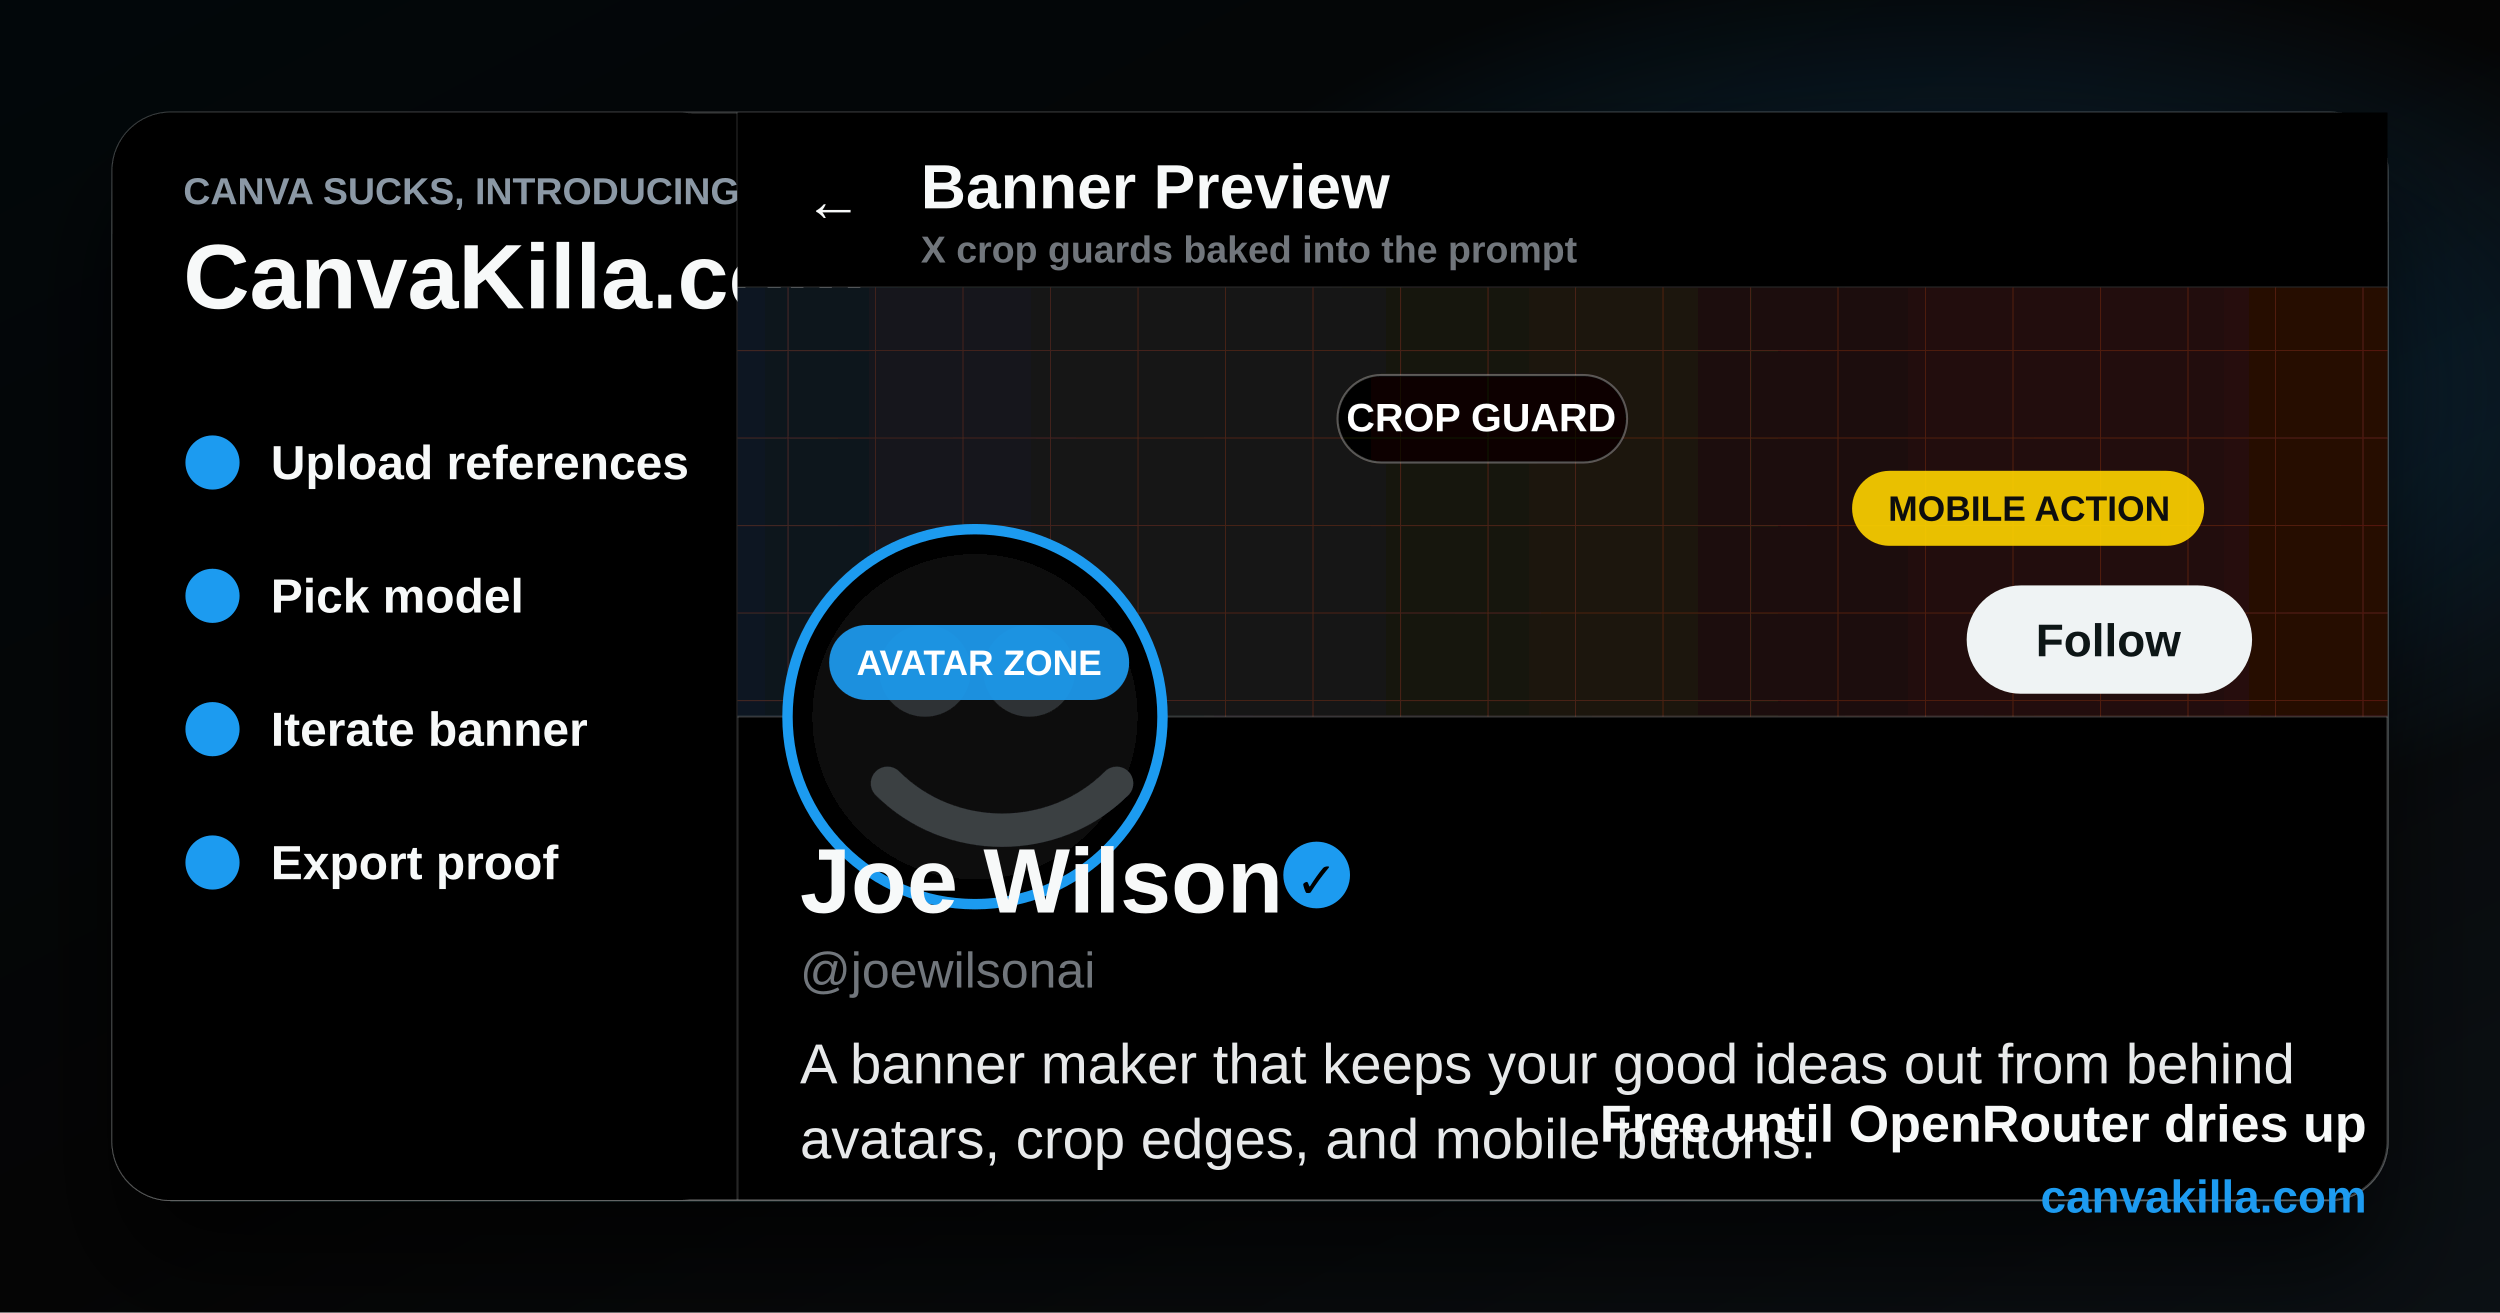
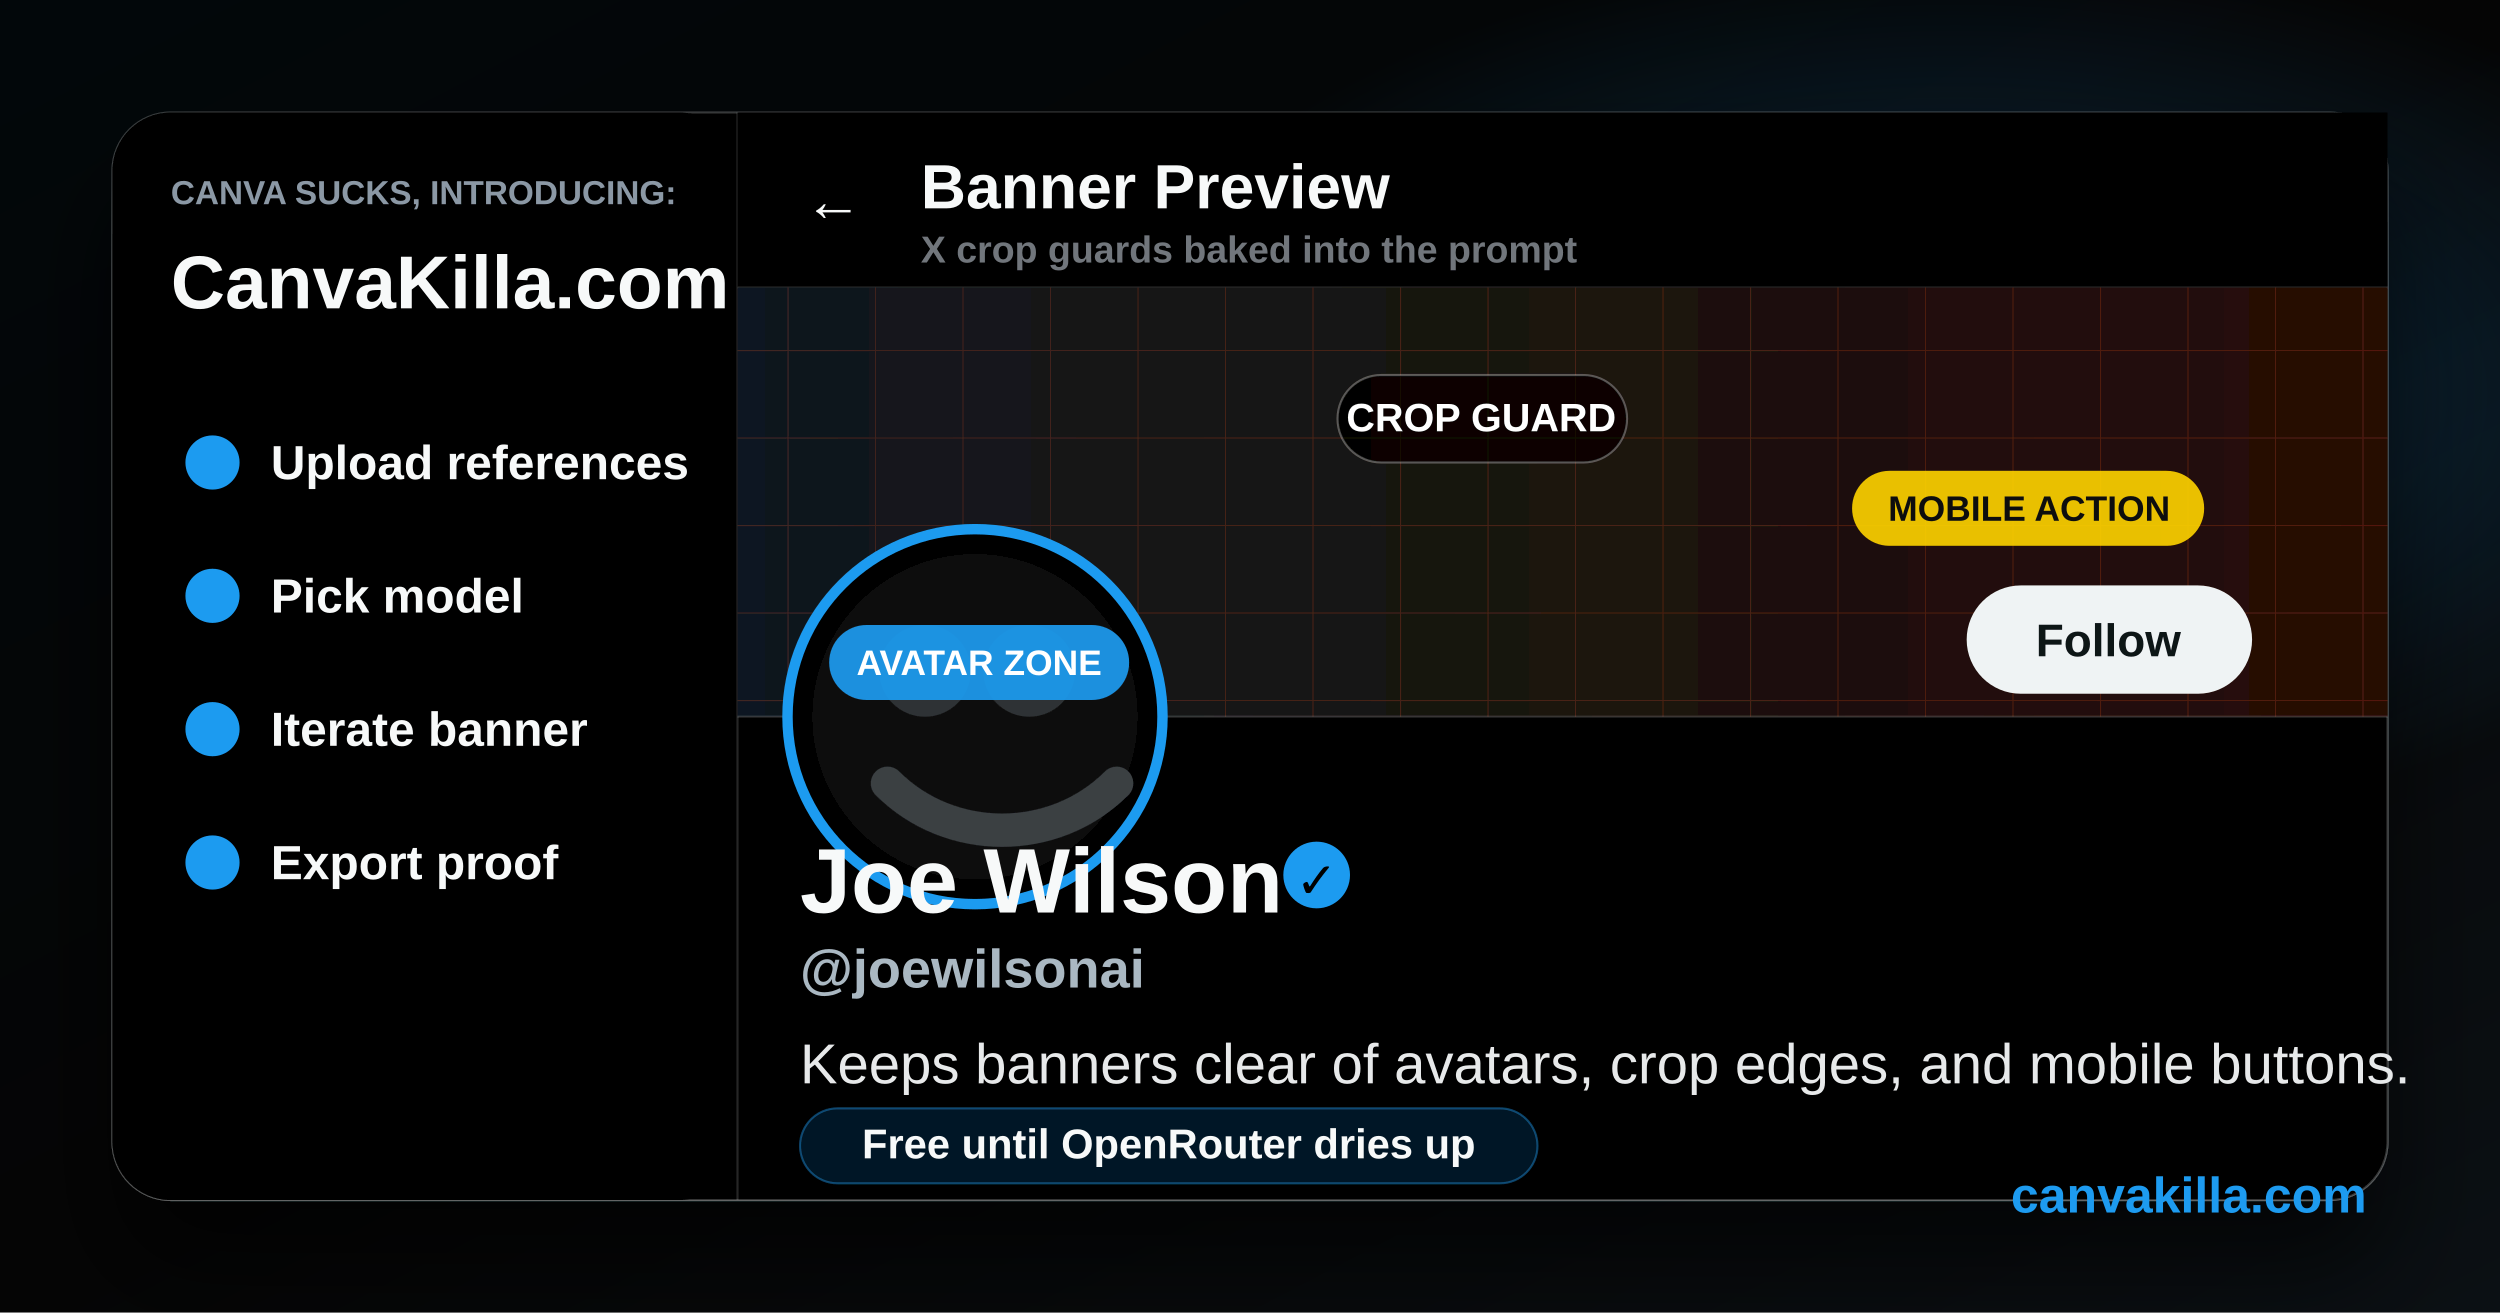
<svg xmlns="http://www.w3.org/2000/svg" width="1200" height="630" viewBox="0 0 1200 630">
  <defs>
    <linearGradient id="bg" x1="0" y1="0" x2="1" y2="1">
      <stop offset="0" stop-color="#02070a" />
      <stop offset=".5" stop-color="#050505" />
      <stop offset="1" stop-color="#0b1014" />
    </linearGradient>
    <linearGradient id="banner" x1="0" y1="0" x2="1" y2="0">
      <stop offset="0" stop-color="#101820" />
      <stop offset=".46" stop-color="#19140f" />
      <stop offset="1" stop-color="#270905" />
    </linearGradient>
    <radialGradient id="blueGlow" cx=".78" cy=".3" r=".34">
      <stop offset="0" stop-color="#1d9bf0" stop-opacity=".28" />
      <stop offset="1" stop-color="#1d9bf0" stop-opacity="0" />
    </radialGradient>
    <pattern id="grid" width="42" height="42" patternUnits="userSpaceOnUse">
      <path d="M42 0H0V42" fill="none" stroke="#ff5c2a" stroke-opacity=".2" stroke-width="1" />
    </pattern>
    <filter id="shadow" x="-20%" y="-20%" width="140%" height="140%">
      <feDropShadow dx="0" dy="34" stdDeviation="24" flood-color="#000" flood-opacity=".65" />
    </filter>
  </defs>
  <rect width="1200" height="630" fill="url(#bg)" />
  <rect width="1200" height="630" fill="url(#blueGlow)" />
  <g filter="url(#shadow)">
    <rect x="54" y="54" width="1092" height="522" rx="28" fill="#000" stroke="#eff3f4" stroke-opacity=".22" />
    <rect x="54" y="54" width="300" height="522" rx="28" fill="#000" />
    <path d="M354 54v522" stroke="#eff3f4" stroke-opacity=".16" />
-     <text x="88" y="98" fill="#8b98a5" font-family="Arial, Helvetica, sans-serif" font-size="18" font-weight="800">CANVA SUCKS, INTRODUCING:</text>
-     <text x="88" y="148" fill="#f7f9f9" font-family="Arial, Helvetica, sans-serif" font-size="44" font-weight="900">CanvaKilla.com</text>
+     <text x="82" y="98" fill="#8b98a5" font-family="Arial, Helvetica, sans-serif" font-size="16" font-weight="800">CANVA SUCKS, INTRODUCING:</text>
+     <text x="82" y="148" fill="#f7f9f9" font-family="Arial, Helvetica, sans-serif" font-size="36" font-weight="900">CanvaKilla.com</text>
    <g fill="#f7f9f9" font-family="Arial, Helvetica, sans-serif" font-size="23" font-weight="800">
      <circle cx="102" cy="222" r="13" fill="#1d9bf0" />
      <text x="130" y="230">Upload references</text>
      <circle cx="102" cy="286" r="13" fill="#1d9bf0" />
      <text x="130" y="294">Pick model</text>
      <circle cx="102" cy="350" r="13" fill="#1d9bf0" />
      <text x="130" y="358">Iterate banner</text>
      <circle cx="102" cy="414" r="13" fill="#1d9bf0" />
      <text x="130" y="422">Export proof</text>
    </g>
    <rect x="354" y="54" width="792" height="84" fill="#000" />
    <path d="M354 138h792" stroke="#eff3f4" stroke-opacity=".18" />
    <text x="386" y="106" fill="#f7f9f9" font-family="Arial, Helvetica, sans-serif" font-size="28">←</text>
    <text x="442" y="100" fill="#f7f9f9" font-family="Arial, Helvetica, sans-serif" font-size="30" font-weight="900">Banner Preview</text>
    <text x="442" y="126" fill="#71767b" font-family="Arial, Helvetica, sans-serif" font-size="18" font-weight="700">X crop guards baked into the prompt</text>
    <rect x="354" y="138" width="792" height="206" fill="url(#banner)" />
    <rect x="354" y="138" width="792" height="206" fill="url(#grid)" />
    <path d="M354 344h792" stroke="#eff3f4" stroke-opacity=".18" />
    <circle cx="468" cy="344" r="84" fill="#111" stroke="#000" stroke-width="12" />
    <circle cx="468" cy="344" r="90" fill="none" stroke="#1d9bf0" stroke-width="5" />
    <circle cx="444" cy="322" r="22" fill="#2f3336" />
    <circle cx="494" cy="322" r="22" fill="#2f3336" />
    <path d="M426 376c30 30 80 30 110 0" fill="none" stroke="#3a3f43" stroke-width="16" stroke-linecap="round" />
    <rect x="398" y="300" width="144" height="36" rx="18" fill="#1d9bf0" opacity=".92" />
    <text x="470" y="324" text-anchor="middle" fill="#fff" font-family="Arial, Helvetica, sans-serif" font-size="17" font-weight="900">AVATAR ZONE</text>
    <rect x="944" y="281" width="137" height="52" rx="26" fill="#eff3f4" />
    <text x="1012" y="315" text-anchor="middle" fill="#0f1419" font-family="Arial, Helvetica, sans-serif" font-size="22" font-weight="900">Follow</text>
    <rect x="889" y="226" width="169" height="36" rx="18" fill="#ffd400" opacity=".9" />
    <text x="974" y="250" text-anchor="middle" fill="#111" font-family="Arial, Helvetica, sans-serif" font-size="17" font-weight="900">MOBILE ACTION</text>
    <rect x="642" y="180" width="139" height="42" rx="21" fill="#000" opacity=".72" stroke="#fff" stroke-opacity=".42" />
    <text x="711" y="207" text-anchor="middle" fill="#fff" font-family="Arial, Helvetica, sans-serif" font-size="19" font-weight="900">CROP GUARD</text>
    <text x="384" y="438" fill="#f7f9f9" font-family="Arial, Helvetica, sans-serif" font-size="44" font-weight="900">Joe Wilson</text>
    <circle cx="632" cy="420" r="16" fill="#1d9bf0" />
    <text x="632" y="431" text-anchor="middle" fill="#000" font-family="Arial, Helvetica, sans-serif" font-size="24" font-weight="900">✓</text>
-     <text x="384" y="474" fill="#71767b" font-family="Arial, Helvetica, sans-serif" font-size="24">@joewilsonai</text>
-     <text x="384" y="520" fill="#e7e9ea" font-family="Arial, Helvetica, sans-serif" font-size="27">A banner maker that keeps your good ideas out from behind</text>
-     <text x="384" y="556" fill="#e7e9ea" font-family="Arial, Helvetica, sans-serif" font-size="27">avatars, crop edges, and mobile buttons.</text>
+     <text x="384" y="474" fill="#aab8c2" font-family="Arial, Helvetica, sans-serif" font-size="26" font-weight="800">@joewilsonai</text>
+     <text x="384" y="520" fill="#e7e9ea" font-family="Arial, Helvetica, sans-serif" font-size="27">Keeps banners clear of avatars, crop edges, and mobile buttons.</text>
+     <rect x="384" y="532" width="354" height="36" rx="18" fill="#1d9bf0" fill-opacity=".16" stroke="#1d9bf0" stroke-opacity=".42" />
+     <text x="561" y="556" text-anchor="middle" fill="#f7f9f9" font-family="Arial, Helvetica, sans-serif" font-size="20" font-weight="900">Free until OpenRouter dries up</text>
  </g>
-   <text x="1136" y="548" text-anchor="end" fill="#f7f9f9" font-family="Arial, Helvetica, sans-serif" font-size="25" font-weight="900">Free until OpenRouter dries up</text>
-   <text x="1136" y="582" text-anchor="end" fill="#1d9bf0" font-family="Arial, Helvetica, sans-serif" font-size="22" font-weight="900">canvakilla.com</text>
+   <text x="1136" y="582" text-anchor="end" fill="#1d9bf0" font-family="Arial, Helvetica, sans-serif" font-size="24" font-weight="900">canvakilla.com</text>
</svg>
